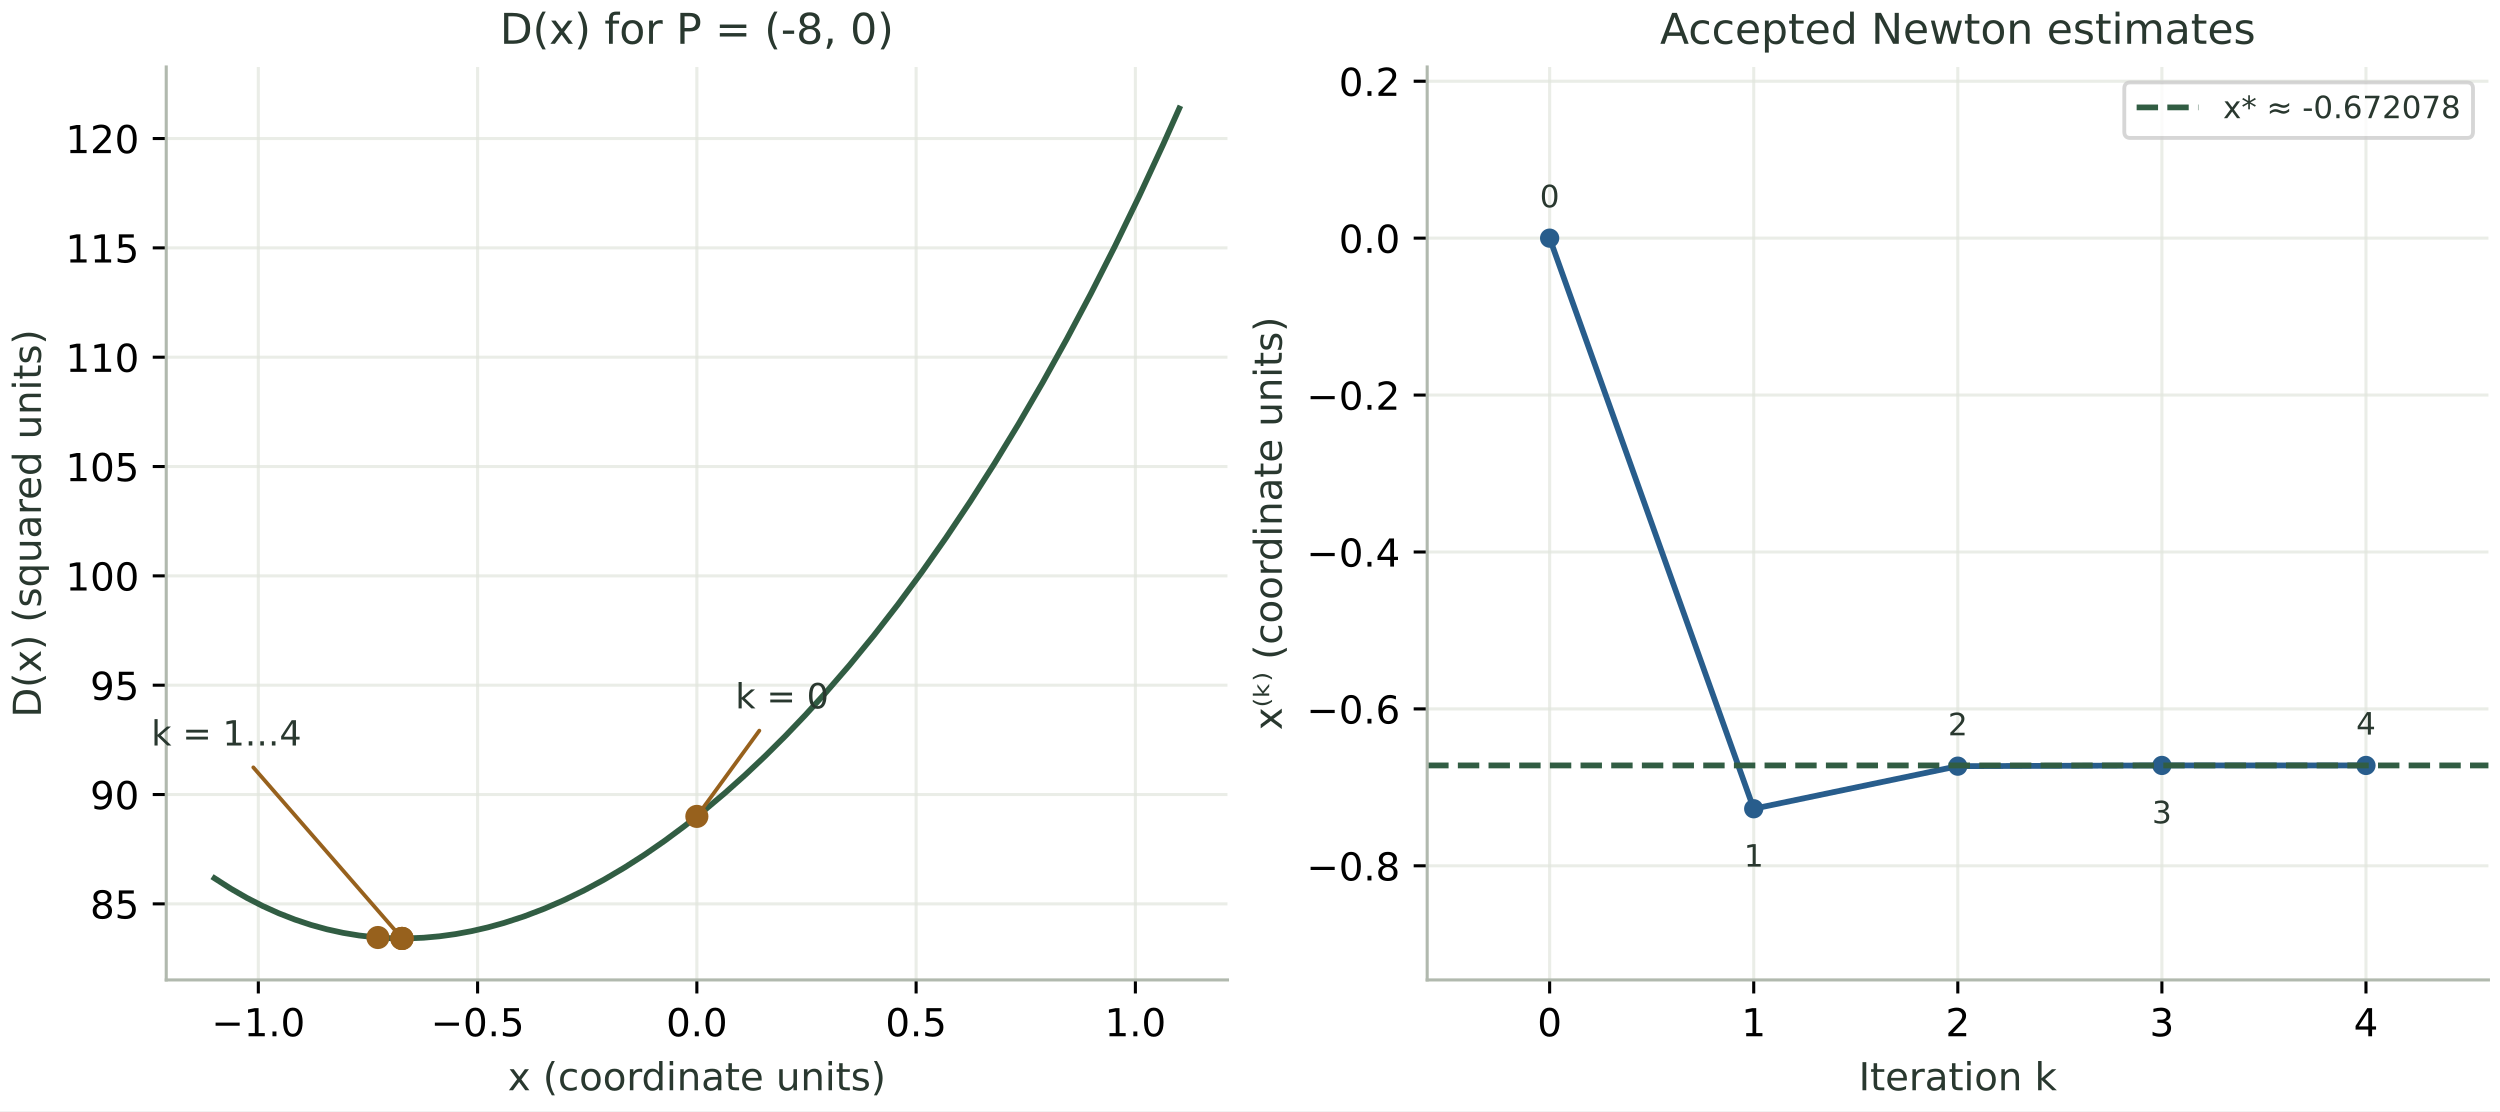
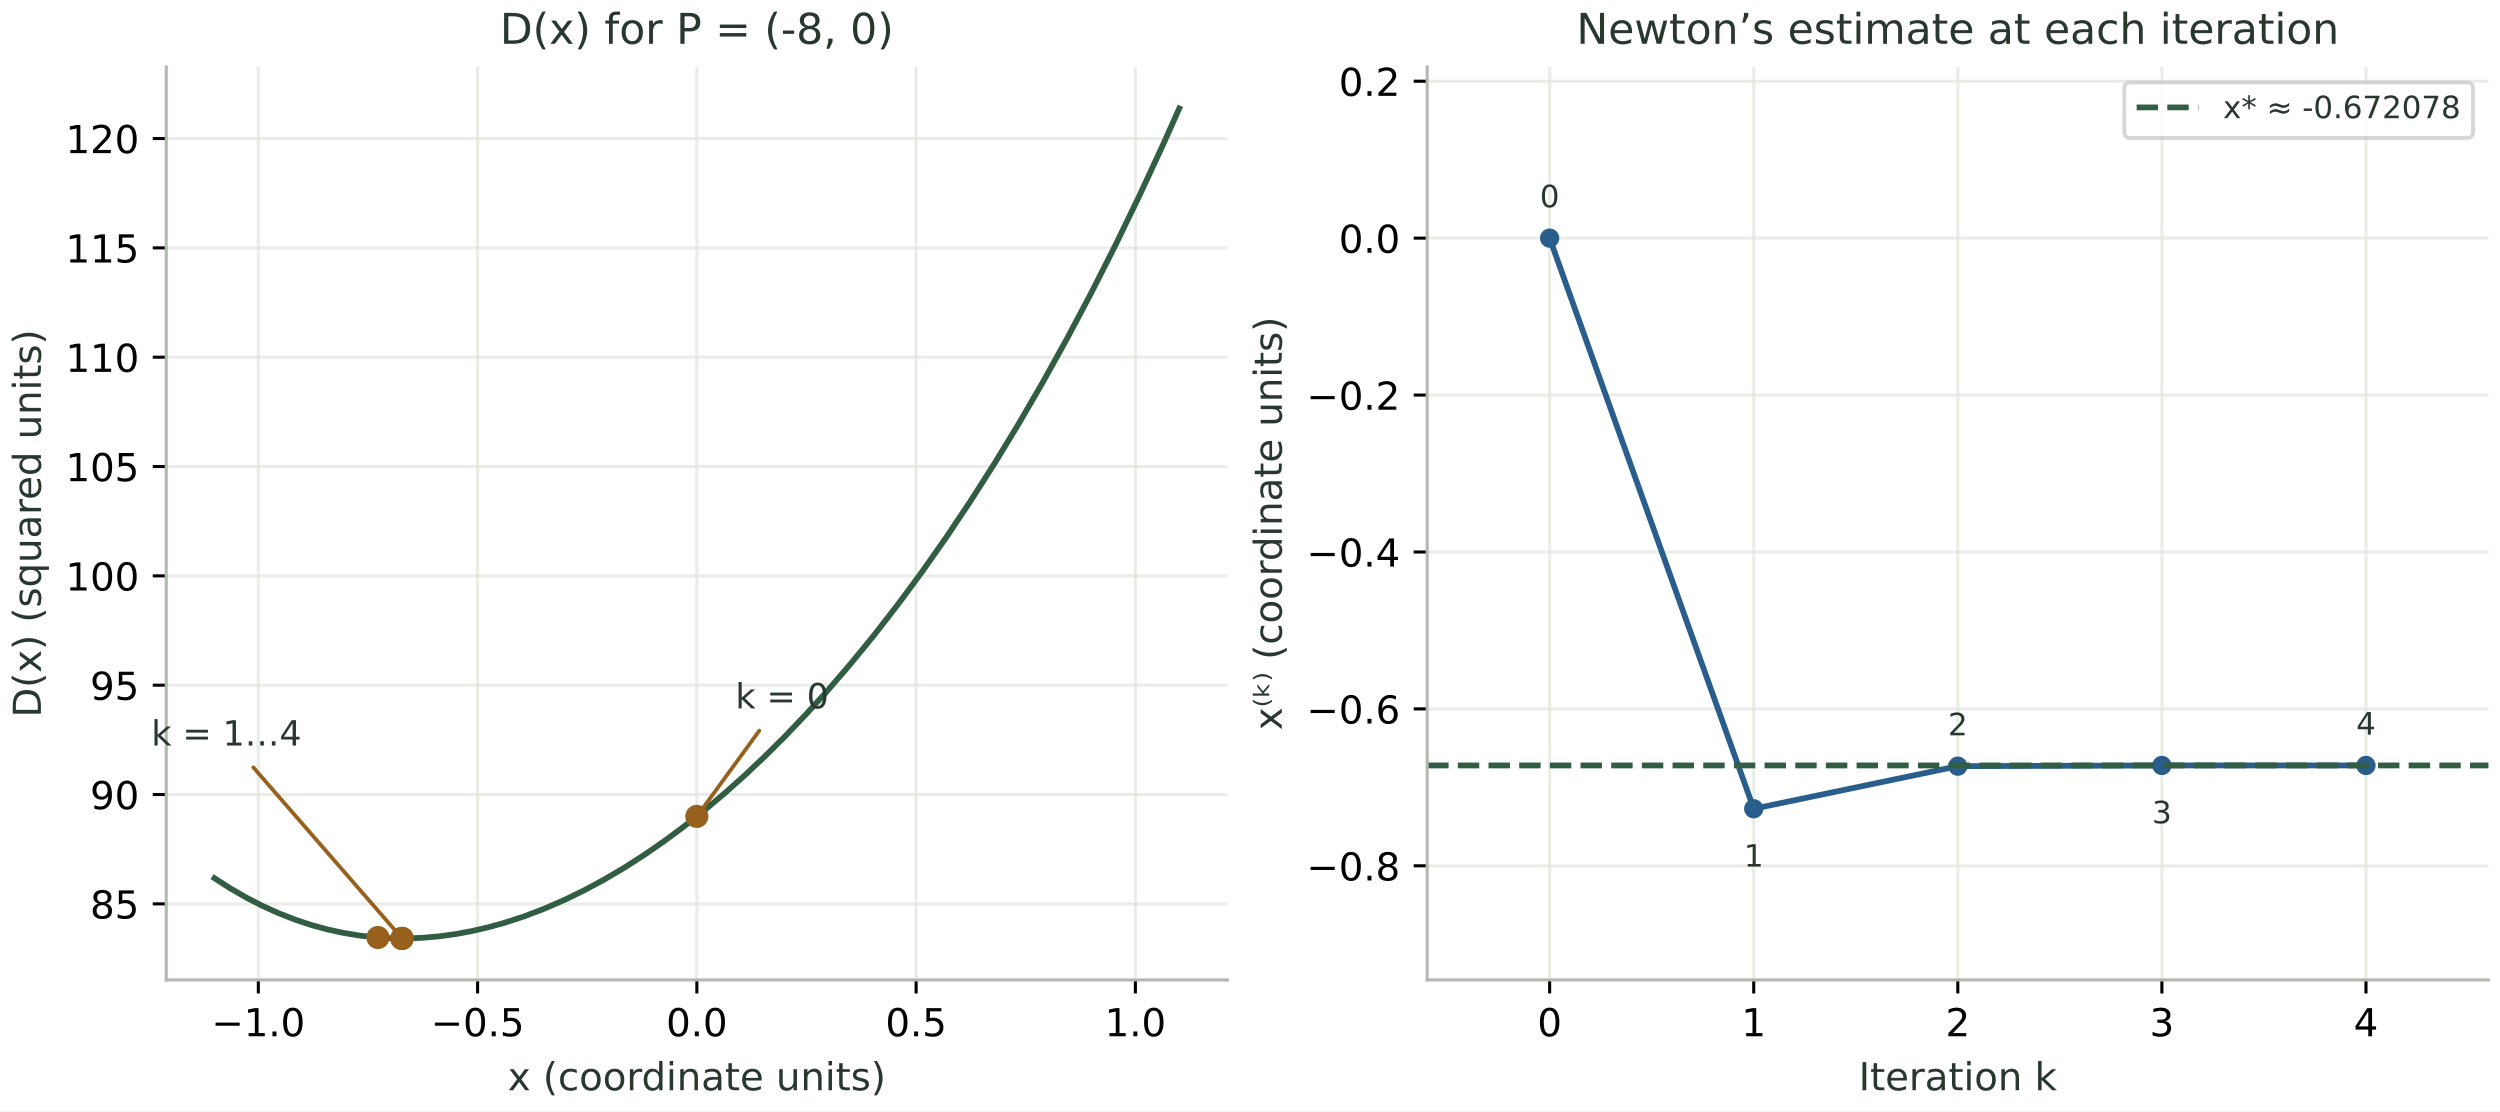
<svg xmlns="http://www.w3.org/2000/svg" xmlns:xlink="http://www.w3.org/1999/xlink" width="648pt" height="288pt" viewBox="0 0 648 288" version="1.1">
  <defs>
    <style type="text/css">*{stroke-linejoin: round; stroke-linecap: butt}</style>
  </defs>
  <g id="figure_1">
    <g id="patch_1">
      <path d="M 0 288  L 648 288  L 648 0  L 0 0  z " style="fill: #ffffff" />
    </g>
    <g id="axes_1">
      <g id="patch_2">
        <path d="M 43.089 253.999  L 318.162 253.999  L 318.162 17.359  L 43.089 17.359  z " style="fill: #ffffff" />
      </g>
      <g id="matplotlib.axis_1">
        <g id="xtick_1">
          <g id="line2d_1">
            <path d="M 66.959 253.999  L 66.959 17.359  " clip-path="url(#p91a938e1a1)" style="fill: none; stroke: #e1e6dd; stroke-opacity: 0.7; stroke-width: 0.8; stroke-linecap: square" />
          </g>
          <g id="line2d_2">
            <defs>
              <path id="me3c2df83da" d="M 0 0  L 0 3.5  " style="stroke: #000000; stroke-width: 0.8" />
            </defs>
            <g>
              <use xlink:href="#me3c2df83da" x="66.959" y="253.999" style="stroke: #000000; stroke-width: 0.8" />
            </g>
          </g>
          <g id="text_1">
            <text style="font-size: 10px; font-family: 'DejaVu Sans', 'Bitstream Vera Sans', 'Computer Modern Sans Serif', 'Lucida Grande', 'Verdana', 'Geneva', 'Lucid', 'Arial', 'Helvetica', 'Avant Garde', sans-serif; text-anchor: middle" x="66.959" y="268.597" transform="rotate(-0 66.95856 268.5966)">−1.0</text>
          </g>
        </g>
        <g id="xtick_2">
          <g id="line2d_3">
            <path d="M 123.792 253.999  L 123.792 17.359  " clip-path="url(#p91a938e1a1)" style="fill: none; stroke: #e1e6dd; stroke-opacity: 0.7; stroke-width: 0.8; stroke-linecap: square" />
          </g>
          <g id="line2d_4">
            <g>
              <use xlink:href="#me3c2df83da" x="123.792" y="253.999" style="stroke: #000000; stroke-width: 0.8" />
            </g>
          </g>
          <g id="text_2">
            <text style="font-size: 10px; font-family: 'DejaVu Sans', 'Bitstream Vera Sans', 'Computer Modern Sans Serif', 'Lucida Grande', 'Verdana', 'Geneva', 'Lucid', 'Arial', 'Helvetica', 'Avant Garde', sans-serif; text-anchor: middle" x="123.792" y="268.597" transform="rotate(-0 123.792 268.5966)">−0.5</text>
          </g>
        </g>
        <g id="xtick_3">
          <g id="line2d_5">
            <path d="M 180.625 253.999  L 180.625 17.359  " clip-path="url(#p91a938e1a1)" style="fill: none; stroke: #e1e6dd; stroke-opacity: 0.7; stroke-width: 0.8; stroke-linecap: square" />
          </g>
          <g id="line2d_6">
            <g>
              <use xlink:href="#me3c2df83da" x="180.625" y="253.999" style="stroke: #000000; stroke-width: 0.8" />
            </g>
          </g>
          <g id="text_3">
            <text style="font-size: 10px; font-family: 'DejaVu Sans', 'Bitstream Vera Sans', 'Computer Modern Sans Serif', 'Lucida Grande', 'Verdana', 'Geneva', 'Lucid', 'Arial', 'Helvetica', 'Avant Garde', sans-serif; text-anchor: middle" x="180.625" y="268.597" transform="rotate(-0 180.6254 268.5966)">0.0</text>
          </g>
        </g>
        <g id="xtick_4">
          <g id="line2d_7">
            <path d="M 237.459 253.999  L 237.459 17.359  " clip-path="url(#p91a938e1a1)" style="fill: none; stroke: #e1e6dd; stroke-opacity: 0.7; stroke-width: 0.8; stroke-linecap: square" />
          </g>
          <g id="line2d_8">
            <g>
              <use xlink:href="#me3c2df83da" x="237.459" y="253.999" style="stroke: #000000; stroke-width: 0.8" />
            </g>
          </g>
          <g id="text_4">
            <text style="font-size: 10px; font-family: 'DejaVu Sans', 'Bitstream Vera Sans', 'Computer Modern Sans Serif', 'Lucida Grande', 'Verdana', 'Geneva', 'Lucid', 'Arial', 'Helvetica', 'Avant Garde', sans-serif; text-anchor: middle" x="237.459" y="268.597" transform="rotate(-0 237.4589 268.5966)">0.5</text>
          </g>
        </g>
        <g id="xtick_5">
          <g id="line2d_9">
            <path d="M 294.292 253.999  L 294.292 17.359  " clip-path="url(#p91a938e1a1)" style="fill: none; stroke: #e1e6dd; stroke-opacity: 0.7; stroke-width: 0.8; stroke-linecap: square" />
          </g>
          <g id="line2d_10">
            <g>
              <use xlink:href="#me3c2df83da" x="294.292" y="253.999" style="stroke: #000000; stroke-width: 0.8" />
            </g>
          </g>
          <g id="text_5">
            <text style="font-size: 10px; font-family: 'DejaVu Sans', 'Bitstream Vera Sans', 'Computer Modern Sans Serif', 'Lucida Grande', 'Verdana', 'Geneva', 'Lucid', 'Arial', 'Helvetica', 'Avant Garde', sans-serif; text-anchor: middle" x="294.292" y="268.597" transform="rotate(-0 294.2923 268.5966)">1.0</text>
          </g>
        </g>
        <g id="text_6">
          <text style="font-size: 10px; font-family: 'DejaVu Sans', 'Bitstream Vera Sans', 'Computer Modern Sans Serif', 'Lucida Grande', 'Verdana', 'Geneva', 'Lucid', 'Arial', 'Helvetica', 'Avant Garde', sans-serif; text-anchor: middle; fill: #29382f" x="180.625" y="282.597" transform="rotate(-0 180.6254 282.5974)">x (coordinate units)</text>
        </g>
      </g>
      <g id="matplotlib.axis_2">
        <g id="ytick_1">
          <g id="line2d_11">
            <path d="M 43.089 234.283  L 318.162 234.283  " clip-path="url(#p91a938e1a1)" style="fill: none; stroke: #e1e6dd; stroke-opacity: 0.7; stroke-width: 0.8; stroke-linecap: square" />
          </g>
          <g id="line2d_12">
            <defs>
              <path id="m74ae2d00b1" d="M 0 0  L -3.5 0  " style="stroke: #000000; stroke-width: 0.8" />
            </defs>
            <g>
              <use xlink:href="#m74ae2d00b1" x="43.089" y="234.283" style="stroke: #000000; stroke-width: 0.8" />
            </g>
          </g>
          <g id="text_7">
            <text style="font-size: 10px; font-family: 'DejaVu Sans', 'Bitstream Vera Sans', 'Computer Modern Sans Serif', 'Lucida Grande', 'Verdana', 'Geneva', 'Lucid', 'Arial', 'Helvetica', 'Avant Garde', sans-serif; text-anchor: end" x="36.089" y="238.082" transform="rotate(-0 36.08852 238.0823)">85</text>
          </g>
        </g>
        <g id="ytick_2">
          <g id="line2d_13">
            <path d="M 43.089 205.943  L 318.162 205.943  " clip-path="url(#p91a938e1a1)" style="fill: none; stroke: #e1e6dd; stroke-opacity: 0.7; stroke-width: 0.8; stroke-linecap: square" />
          </g>
          <g id="line2d_14">
            <g>
              <use xlink:href="#m74ae2d00b1" x="43.089" y="205.943" style="stroke: #000000; stroke-width: 0.8" />
            </g>
          </g>
          <g id="text_8">
            <text style="font-size: 10px; font-family: 'DejaVu Sans', 'Bitstream Vera Sans', 'Computer Modern Sans Serif', 'Lucida Grande', 'Verdana', 'Geneva', 'Lucid', 'Arial', 'Helvetica', 'Avant Garde', sans-serif; text-anchor: end" x="36.089" y="209.742" transform="rotate(-0 36.08852 209.7423)">90</text>
          </g>
        </g>
        <g id="ytick_3">
          <g id="line2d_15">
            <path d="M 43.089 177.603  L 318.162 177.603  " clip-path="url(#p91a938e1a1)" style="fill: none; stroke: #e1e6dd; stroke-opacity: 0.7; stroke-width: 0.8; stroke-linecap: square" />
          </g>
          <g id="line2d_16">
            <g>
              <use xlink:href="#m74ae2d00b1" x="43.089" y="177.603" style="stroke: #000000; stroke-width: 0.8" />
            </g>
          </g>
          <g id="text_9">
            <text style="font-size: 10px; font-family: 'DejaVu Sans', 'Bitstream Vera Sans', 'Computer Modern Sans Serif', 'Lucida Grande', 'Verdana', 'Geneva', 'Lucid', 'Arial', 'Helvetica', 'Avant Garde', sans-serif; text-anchor: end" x="36.089" y="181.402" transform="rotate(-0 36.08852 181.4023)">95</text>
          </g>
        </g>
        <g id="ytick_4">
          <g id="line2d_17">
            <path d="M 43.089 149.263  L 318.162 149.263  " clip-path="url(#p91a938e1a1)" style="fill: none; stroke: #e1e6dd; stroke-opacity: 0.7; stroke-width: 0.8; stroke-linecap: square" />
          </g>
          <g id="line2d_18">
            <g>
              <use xlink:href="#m74ae2d00b1" x="43.089" y="149.263" style="stroke: #000000; stroke-width: 0.8" />
            </g>
          </g>
          <g id="text_10">
            <text style="font-size: 10px; font-family: 'DejaVu Sans', 'Bitstream Vera Sans', 'Computer Modern Sans Serif', 'Lucida Grande', 'Verdana', 'Geneva', 'Lucid', 'Arial', 'Helvetica', 'Avant Garde', sans-serif; text-anchor: end" x="36.089" y="153.062" transform="rotate(-0 36.08852 153.0622)">100</text>
          </g>
        </g>
        <g id="ytick_5">
          <g id="line2d_19">
            <path d="M 43.089 120.923  L 318.162 120.923  " clip-path="url(#p91a938e1a1)" style="fill: none; stroke: #e1e6dd; stroke-opacity: 0.7; stroke-width: 0.8; stroke-linecap: square" />
          </g>
          <g id="line2d_20">
            <g>
              <use xlink:href="#m74ae2d00b1" x="43.089" y="120.923" style="stroke: #000000; stroke-width: 0.8" />
            </g>
          </g>
          <g id="text_11">
            <text style="font-size: 10px; font-family: 'DejaVu Sans', 'Bitstream Vera Sans', 'Computer Modern Sans Serif', 'Lucida Grande', 'Verdana', 'Geneva', 'Lucid', 'Arial', 'Helvetica', 'Avant Garde', sans-serif; text-anchor: end" x="36.089" y="124.722" transform="rotate(-0 36.08852 124.7222)">105</text>
          </g>
        </g>
        <g id="ytick_6">
          <g id="line2d_21">
            <path d="M 43.089 92.583  L 318.162 92.583  " clip-path="url(#p91a938e1a1)" style="fill: none; stroke: #e1e6dd; stroke-opacity: 0.7; stroke-width: 0.8; stroke-linecap: square" />
          </g>
          <g id="line2d_22">
            <g>
              <use xlink:href="#m74ae2d00b1" x="43.089" y="92.583" style="stroke: #000000; stroke-width: 0.8" />
            </g>
          </g>
          <g id="text_12">
            <text style="font-size: 10px; font-family: 'DejaVu Sans', 'Bitstream Vera Sans', 'Computer Modern Sans Serif', 'Lucida Grande', 'Verdana', 'Geneva', 'Lucid', 'Arial', 'Helvetica', 'Avant Garde', sans-serif; text-anchor: end" x="36.089" y="96.382" transform="rotate(-0 36.08852 96.38219)">110</text>
          </g>
        </g>
        <g id="ytick_7">
          <g id="line2d_23">
            <path d="M 43.089 64.243  L 318.162 64.243  " clip-path="url(#p91a938e1a1)" style="fill: none; stroke: #e1e6dd; stroke-opacity: 0.7; stroke-width: 0.8; stroke-linecap: square" />
          </g>
          <g id="line2d_24">
            <g>
              <use xlink:href="#m74ae2d00b1" x="43.089" y="64.243" style="stroke: #000000; stroke-width: 0.8" />
            </g>
          </g>
          <g id="text_13">
            <text style="font-size: 10px; font-family: 'DejaVu Sans', 'Bitstream Vera Sans', 'Computer Modern Sans Serif', 'Lucida Grande', 'Verdana', 'Geneva', 'Lucid', 'Arial', 'Helvetica', 'Avant Garde', sans-serif; text-anchor: end" x="36.089" y="68.042" transform="rotate(-0 36.08852 68.04216)">115</text>
          </g>
        </g>
        <g id="ytick_8">
          <g id="line2d_25">
            <path d="M 43.089 35.903  L 318.162 35.903  " clip-path="url(#p91a938e1a1)" style="fill: none; stroke: #e1e6dd; stroke-opacity: 0.7; stroke-width: 0.8; stroke-linecap: square" />
          </g>
          <g id="line2d_26">
            <g>
              <use xlink:href="#m74ae2d00b1" x="43.089" y="35.903" style="stroke: #000000; stroke-width: 0.8" />
            </g>
          </g>
          <g id="text_14">
            <text style="font-size: 10px; font-family: 'DejaVu Sans', 'Bitstream Vera Sans', 'Computer Modern Sans Serif', 'Lucida Grande', 'Verdana', 'Geneva', 'Lucid', 'Arial', 'Helvetica', 'Avant Garde', sans-serif; text-anchor: end" x="36.089" y="39.702" transform="rotate(-0 36.08852 39.70214)">120</text>
          </g>
        </g>
        <g id="text_15">
          <text style="font-size: 10px; font-family: 'DejaVu Sans', 'Bitstream Vera Sans', 'Computer Modern Sans Serif', 'Lucida Grande', 'Verdana', 'Geneva', 'Lucid', 'Arial', 'Helvetica', 'Avant Garde', sans-serif; text-anchor: middle; fill: #29382f" x="10.599" y="135.679" transform="rotate(-90 10.59868 135.6788)">D(x) (squared units)</text>
        </g>
      </g>
      <g id="line2d_27">
        <path d="M 55.592 227.629  L 59.76 230.301  L 63.927 232.703  L 68.095 234.841  L 72.263 236.721  L 76.431 238.351  L 80.599 239.736  L 84.766 240.882  L 88.934 241.796  L 93.102 242.483  L 97.27 242.947  L 101.438 243.195  L 105.605 243.231  L 109.773 243.06  L 113.941 242.685  L 118.109 242.111  L 122.276 241.342  L 126.444 240.381  L 130.612 239.231  L 135.822 237.534  L 141.031 235.553  L 146.241 233.292  L 151.451 230.756  L 156.661 227.949  L 161.87 224.873  L 167.08 221.532  L 172.29 217.926  L 177.5 214.058  L 182.709 209.928  L 187.919 205.535  L 193.129 200.881  L 198.339 195.962  L 203.548 190.778  L 208.758 185.326  L 213.968 179.603  L 220.219 172.373  L 226.471 164.741  L 232.723 156.699  L 238.974 148.235  L 245.226 139.34  L 251.478 130.002  L 257.729 120.206  L 263.981 109.938  L 270.233 99.182  L 276.484 87.922  L 282.736 76.137  L 288.988 63.809  L 295.24 50.917  L 301.491 37.438  L 305.659 28.115  L 305.659 28.115  " clip-path="url(#p91a938e1a1)" style="fill: none; stroke: #315d43; stroke-width: 1.5; stroke-linecap: square" />
      </g>
      <g id="patch_3">
        <path d="M 43.089 253.999  L 43.089 17.359  " style="fill: none; stroke: #b1b9ae; stroke-width: 0.8; stroke-linejoin: miter; stroke-linecap: square" />
      </g>
      <g id="patch_4">
        <path d="M 43.089 253.999  L 318.162 253.999  " style="fill: none; stroke: #b1b9ae; stroke-width: 0.8; stroke-linejoin: miter; stroke-linecap: square" />
      </g>
      <g id="patch_5">
        <path d="M 196.814 189.388  Q 189.308 199.693 181.801 209.997  " style="fill: none; stroke: #97611d; stroke-linecap: round" />
      </g>
      <g id="text_16">
        <text style="font-size: 9px; font-family: 'DejaVu Sans', 'Bitstream Vera Sans', 'Computer Modern Sans Serif', 'Lucida Grande', 'Verdana', 'Geneva', 'Lucid', 'Arial', 'Helvetica', 'Avant Garde', sans-serif; text-anchor: start; fill: #29382f" x="190.625" y="183.611" transform="rotate(-0 190.6254 183.6115)">k = 0</text>
      </g>
      <g id="patch_6">
        <path d="M 65.664 198.913  Q 84.292 220.324 102.921 241.736  " style="fill: none; stroke: #97611d; stroke-linecap: round" />
      </g>
      <g id="text_17">
        <text style="font-size: 9px; font-family: 'DejaVu Sans', 'Bitstream Vera Sans', 'Computer Modern Sans Serif', 'Lucida Grande', 'Verdana', 'Geneva', 'Lucid', 'Arial', 'Helvetica', 'Avant Garde', sans-serif; text-anchor: start; fill: #29382f" x="39.232" y="193.243" transform="rotate(-0 39.23242 193.2426)">k = 1…4</text>
      </g>
      <g id="text_18">
        <text style="font-size: 11px; font-family: 'DejaVu Sans', 'Bitstream Vera Sans', 'Computer Modern Sans Serif', 'Lucida Grande', 'Verdana', 'Geneva', 'Lucid', 'Arial', 'Helvetica', 'Avant Garde', sans-serif; text-anchor: middle; fill: #29382f" x="180.625" y="11.359" transform="rotate(-0 180.6254 11.35852)">D(x) for P = (-8, 0)</text>
      </g>
      <g id="PathCollection_1">
        <defs>
          <path id="m284512b8a8" d="M 0 2.5  C 0.663 2.5 1.299 2.237 1.768 1.768  C 2.237 1.299 2.5 0.663 2.5 0  C 2.5 -0.663 2.237 -1.299 1.768 -1.768  C 1.299 -2.237 0.663 -2.5 0 -2.5  C -0.663 -2.5 -1.299 -2.237 -1.768 -1.768  C -2.237 -1.299 -2.5 -0.663 -2.5 0  C -2.5 0.663 -2.237 1.299 -1.768 1.768  C -1.299 2.237 -0.663 2.5 0 2.5  z " style="stroke: #97611d" />
        </defs>
        <g clip-path="url(#p91a938e1a1)">
          <use xlink:href="#m284512b8a8" x="180.625" y="211.611" style="fill: #97611d; stroke: #97611d" />
          <use xlink:href="#m284512b8a8" x="97.959" y="243.003" style="fill: #97611d; stroke: #97611d" />
          <use xlink:href="#m284512b8a8" x="104.129" y="243.243" style="fill: #97611d; stroke: #97611d" />
          <use xlink:href="#m284512b8a8" x="104.232" y="243.243" style="fill: #97611d; stroke: #97611d" />
          <use xlink:href="#m284512b8a8" x="104.232" y="243.243" style="fill: #97611d; stroke: #97611d" />
        </g>
      </g>
    </g>
    <g id="axes_2">
      <g id="patch_7">
        <path d="M 369.926 253.999  L 645 253.999  L 645 17.359  L 369.926 17.359  z " style="fill: #ffffff" />
      </g>
      <g id="matplotlib.axis_3">
        <g id="xtick_6">
          <g id="line2d_28">
            <path d="M 401.665 253.999  L 401.665 17.359  " clip-path="url(#paacaa03b72)" style="fill: none; stroke: #e1e6dd; stroke-opacity: 0.7; stroke-width: 0.8; stroke-linecap: square" />
          </g>
          <g id="line2d_29">
            <g>
              <use xlink:href="#me3c2df83da" x="401.665" y="253.999" style="stroke: #000000; stroke-width: 0.8" />
            </g>
          </g>
          <g id="text_19">
            <text style="font-size: 10px; font-family: 'DejaVu Sans', 'Bitstream Vera Sans', 'Computer Modern Sans Serif', 'Lucida Grande', 'Verdana', 'Geneva', 'Lucid', 'Arial', 'Helvetica', 'Avant Garde', sans-serif; text-anchor: middle" x="401.665" y="268.597" transform="rotate(-0 401.6652 268.5966)">0</text>
          </g>
        </g>
        <g id="xtick_7">
          <g id="line2d_30">
            <path d="M 454.564 253.999  L 454.564 17.359  " clip-path="url(#paacaa03b72)" style="fill: none; stroke: #e1e6dd; stroke-opacity: 0.7; stroke-width: 0.8; stroke-linecap: square" />
          </g>
          <g id="line2d_31">
            <g>
              <use xlink:href="#me3c2df83da" x="454.564" y="253.999" style="stroke: #000000; stroke-width: 0.8" />
            </g>
          </g>
          <g id="text_20">
            <text style="font-size: 10px; font-family: 'DejaVu Sans', 'Bitstream Vera Sans', 'Computer Modern Sans Serif', 'Lucida Grande', 'Verdana', 'Geneva', 'Lucid', 'Arial', 'Helvetica', 'Avant Garde', sans-serif; text-anchor: middle" x="454.564" y="268.597" transform="rotate(-0 454.564 268.5966)">1</text>
          </g>
        </g>
        <g id="xtick_8">
          <g id="line2d_32">
            <path d="M 507.463 253.999  L 507.463 17.359  " clip-path="url(#paacaa03b72)" style="fill: none; stroke: #e1e6dd; stroke-opacity: 0.7; stroke-width: 0.8; stroke-linecap: square" />
          </g>
          <g id="line2d_33">
            <g>
              <use xlink:href="#me3c2df83da" x="507.463" y="253.999" style="stroke: #000000; stroke-width: 0.8" />
            </g>
          </g>
          <g id="text_21">
            <text style="font-size: 10px; font-family: 'DejaVu Sans', 'Bitstream Vera Sans', 'Computer Modern Sans Serif', 'Lucida Grande', 'Verdana', 'Geneva', 'Lucid', 'Arial', 'Helvetica', 'Avant Garde', sans-serif; text-anchor: middle" x="507.463" y="268.597" transform="rotate(-0 507.4628 268.5966)">2</text>
          </g>
        </g>
        <g id="xtick_9">
          <g id="line2d_34">
            <path d="M 560.362 253.999  L 560.362 17.359  " clip-path="url(#paacaa03b72)" style="fill: none; stroke: #e1e6dd; stroke-opacity: 0.7; stroke-width: 0.8; stroke-linecap: square" />
          </g>
          <g id="line2d_35">
            <g>
              <use xlink:href="#me3c2df83da" x="560.362" y="253.999" style="stroke: #000000; stroke-width: 0.8" />
            </g>
          </g>
          <g id="text_22">
            <text style="font-size: 10px; font-family: 'DejaVu Sans', 'Bitstream Vera Sans', 'Computer Modern Sans Serif', 'Lucida Grande', 'Verdana', 'Geneva', 'Lucid', 'Arial', 'Helvetica', 'Avant Garde', sans-serif; text-anchor: middle" x="560.362" y="268.597" transform="rotate(-0 560.3617 268.5966)">3</text>
          </g>
        </g>
        <g id="xtick_10">
          <g id="line2d_36">
            <path d="M 613.26 253.999  L 613.26 17.359  " clip-path="url(#paacaa03b72)" style="fill: none; stroke: #e1e6dd; stroke-opacity: 0.7; stroke-width: 0.8; stroke-linecap: square" />
          </g>
          <g id="line2d_37">
            <g>
              <use xlink:href="#me3c2df83da" x="613.26" y="253.999" style="stroke: #000000; stroke-width: 0.8" />
            </g>
          </g>
          <g id="text_23">
            <text style="font-size: 10px; font-family: 'DejaVu Sans', 'Bitstream Vera Sans', 'Computer Modern Sans Serif', 'Lucida Grande', 'Verdana', 'Geneva', 'Lucid', 'Arial', 'Helvetica', 'Avant Garde', sans-serif; text-anchor: middle" x="613.26" y="268.597" transform="rotate(-0 613.2605 268.5966)">4</text>
          </g>
        </g>
        <g id="text_24">
          <text style="font-size: 10px; font-family: 'DejaVu Sans', 'Bitstream Vera Sans', 'Computer Modern Sans Serif', 'Lucida Grande', 'Verdana', 'Geneva', 'Lucid', 'Arial', 'Helvetica', 'Avant Garde', sans-serif; text-anchor: middle; fill: #29382f" x="507.463" y="282.597" transform="rotate(-0 507.4628 282.5974)">Iteration k</text>
        </g>
      </g>
      <g id="matplotlib.axis_4">
        <g id="ytick_9">
          <g id="line2d_38">
            <path d="M 369.926 224.419  L 645 224.419  " clip-path="url(#paacaa03b72)" style="fill: none; stroke: #e1e6dd; stroke-opacity: 0.7; stroke-width: 0.8; stroke-linecap: square" />
          </g>
          <g id="line2d_39">
            <g>
              <use xlink:href="#m74ae2d00b1" x="369.926" y="224.419" style="stroke: #000000; stroke-width: 0.8" />
            </g>
          </g>
          <g id="text_25">
            <text style="font-size: 10px; font-family: 'DejaVu Sans', 'Bitstream Vera Sans', 'Computer Modern Sans Serif', 'Lucida Grande', 'Verdana', 'Geneva', 'Lucid', 'Arial', 'Helvetica', 'Avant Garde', sans-serif; text-anchor: end" x="362.926" y="228.218" transform="rotate(-0 362.9259 228.2177)">−0.8</text>
          </g>
        </g>
        <g id="ytick_10">
          <g id="line2d_40">
            <path d="M 369.926 183.746  L 645 183.746  " clip-path="url(#paacaa03b72)" style="fill: none; stroke: #e1e6dd; stroke-opacity: 0.7; stroke-width: 0.8; stroke-linecap: square" />
          </g>
          <g id="line2d_41">
            <g>
              <use xlink:href="#m74ae2d00b1" x="369.926" y="183.746" style="stroke: #000000; stroke-width: 0.8" />
            </g>
          </g>
          <g id="text_26">
            <text style="font-size: 10px; font-family: 'DejaVu Sans', 'Bitstream Vera Sans', 'Computer Modern Sans Serif', 'Lucida Grande', 'Verdana', 'Geneva', 'Lucid', 'Arial', 'Helvetica', 'Avant Garde', sans-serif; text-anchor: end" x="362.926" y="187.545" transform="rotate(-0 362.9259 187.5452)">−0.6</text>
          </g>
        </g>
        <g id="ytick_11">
          <g id="line2d_42">
            <path d="M 369.926 143.074  L 645 143.074  " clip-path="url(#paacaa03b72)" style="fill: none; stroke: #e1e6dd; stroke-opacity: 0.7; stroke-width: 0.8; stroke-linecap: square" />
          </g>
          <g id="line2d_43">
            <g>
              <use xlink:href="#m74ae2d00b1" x="369.926" y="143.074" style="stroke: #000000; stroke-width: 0.8" />
            </g>
          </g>
          <g id="text_27">
            <text style="font-size: 10px; font-family: 'DejaVu Sans', 'Bitstream Vera Sans', 'Computer Modern Sans Serif', 'Lucida Grande', 'Verdana', 'Geneva', 'Lucid', 'Arial', 'Helvetica', 'Avant Garde', sans-serif; text-anchor: end" x="362.926" y="146.873" transform="rotate(-0 362.9259 146.8726)">−0.4</text>
          </g>
        </g>
        <g id="ytick_12">
          <g id="line2d_44">
            <path d="M 369.926 102.401  L 645 102.401  " clip-path="url(#paacaa03b72)" style="fill: none; stroke: #e1e6dd; stroke-opacity: 0.7; stroke-width: 0.8; stroke-linecap: square" />
          </g>
          <g id="line2d_45">
            <g>
              <use xlink:href="#m74ae2d00b1" x="369.926" y="102.401" style="stroke: #000000; stroke-width: 0.8" />
            </g>
          </g>
          <g id="text_28">
            <text style="font-size: 10px; font-family: 'DejaVu Sans', 'Bitstream Vera Sans', 'Computer Modern Sans Serif', 'Lucida Grande', 'Verdana', 'Geneva', 'Lucid', 'Arial', 'Helvetica', 'Avant Garde', sans-serif; text-anchor: end" x="362.926" y="106.2" transform="rotate(-0 362.9259 106.2)">−0.2</text>
          </g>
        </g>
        <g id="ytick_13">
          <g id="line2d_46">
            <path d="M 369.926 61.729  L 645 61.729  " clip-path="url(#paacaa03b72)" style="fill: none; stroke: #e1e6dd; stroke-opacity: 0.7; stroke-width: 0.8; stroke-linecap: square" />
          </g>
          <g id="line2d_47">
            <g>
              <use xlink:href="#m74ae2d00b1" x="369.926" y="61.729" style="stroke: #000000; stroke-width: 0.8" />
            </g>
          </g>
          <g id="text_29">
            <text style="font-size: 10px; font-family: 'DejaVu Sans', 'Bitstream Vera Sans', 'Computer Modern Sans Serif', 'Lucida Grande', 'Verdana', 'Geneva', 'Lucid', 'Arial', 'Helvetica', 'Avant Garde', sans-serif; text-anchor: end" x="362.926" y="65.527" transform="rotate(-0 362.9259 65.52743)">0.0</text>
          </g>
        </g>
        <g id="ytick_14">
          <g id="line2d_48">
            <path d="M 369.926 21.056  L 645 21.056  " clip-path="url(#paacaa03b72)" style="fill: none; stroke: #e1e6dd; stroke-opacity: 0.7; stroke-width: 0.8; stroke-linecap: square" />
          </g>
          <g id="line2d_49">
            <g>
              <use xlink:href="#m74ae2d00b1" x="369.926" y="21.056" style="stroke: #000000; stroke-width: 0.8" />
            </g>
          </g>
          <g id="text_30">
            <text style="font-size: 10px; font-family: 'DejaVu Sans', 'Bitstream Vera Sans', 'Computer Modern Sans Serif', 'Lucida Grande', 'Verdana', 'Geneva', 'Lucid', 'Arial', 'Helvetica', 'Avant Garde', sans-serif; text-anchor: end" x="362.926" y="24.855" transform="rotate(-0 362.9259 24.85486)">0.2</text>
          </g>
        </g>
        <g id="text_31">
          <text style="font-size: 10px; font-family: 'DejaVu Sans', 'Bitstream Vera Sans', 'Computer Modern Sans Serif', 'Lucida Grande', 'Verdana', 'Geneva', 'Lucid', 'Arial', 'Helvetica', 'Avant Garde', sans-serif; text-anchor: middle; fill: #29382f" x="332.241" y="135.679" transform="rotate(-90 332.2408 135.6788)">x⁽ᵏ⁾ (coordinate units)</text>
        </g>
      </g>
      <g id="line2d_50">
        <path d="M 401.665 61.729  L 454.564 209.629  L 507.463 198.59  L 560.362 198.404  L 613.26 198.404  " clip-path="url(#paacaa03b72)" style="fill: none; stroke: #285d8c; stroke-width: 1.5; stroke-linecap: square" />
        <defs>
          <path id="mc9aa9130e9" d="M 0 2  C 0.53 2 1.039 1.789 1.414 1.414  C 1.789 1.039 2 0.53 2 0  C 2 -0.53 1.789 -1.039 1.414 -1.414  C 1.039 -1.789 0.53 -2 0 -2  C -0.53 -2 -1.039 -1.789 -1.414 -1.414  C -1.789 -1.039 -2 -0.53 -2 0  C -2 0.53 -1.789 1.039 -1.414 1.414  C -1.039 1.789 -0.53 2 0 2  z " style="stroke: #285d8c" />
        </defs>
        <g clip-path="url(#paacaa03b72)">
          <use xlink:href="#mc9aa9130e9" x="401.665" y="61.729" style="fill: #285d8c; stroke: #285d8c" />
          <use xlink:href="#mc9aa9130e9" x="454.564" y="209.629" style="fill: #285d8c; stroke: #285d8c" />
          <use xlink:href="#mc9aa9130e9" x="507.463" y="198.59" style="fill: #285d8c; stroke: #285d8c" />
          <use xlink:href="#mc9aa9130e9" x="560.362" y="198.404" style="fill: #285d8c; stroke: #285d8c" />
          <use xlink:href="#mc9aa9130e9" x="613.26" y="198.404" style="fill: #285d8c; stroke: #285d8c" />
        </g>
      </g>
      <g id="line2d_51">
        <path d="M 369.926 198.404  L 645 198.404  " clip-path="url(#paacaa03b72)" style="fill: none; stroke-dasharray: 5.55,2.4; stroke-dashoffset: 0; stroke: #315d43; stroke-width: 1.5" />
      </g>
      <g id="patch_8">
        <path d="M 369.926 253.999  L 369.926 17.359  " style="fill: none; stroke: #b1b9ae; stroke-width: 0.8; stroke-linejoin: miter; stroke-linecap: square" />
      </g>
      <g id="patch_9">
        <path d="M 369.926 253.999  L 645 253.999  " style="fill: none; stroke: #b1b9ae; stroke-width: 0.8; stroke-linejoin: miter; stroke-linecap: square" />
      </g>
      <g id="text_32">
        <text style="font-size: 8px; font-family: 'DejaVu Sans', 'Bitstream Vera Sans', 'Computer Modern Sans Serif', 'Lucida Grande', 'Verdana', 'Geneva', 'Lucid', 'Arial', 'Helvetica', 'Avant Garde', sans-serif; text-anchor: middle; fill: #29382f" x="401.665" y="53.729" transform="rotate(-0 401.6652 53.72861)">0</text>
      </g>
      <g id="text_33">
        <text style="font-size: 8px; font-family: 'DejaVu Sans', 'Bitstream Vera Sans', 'Computer Modern Sans Serif', 'Lucida Grande', 'Verdana', 'Geneva', 'Lucid', 'Arial', 'Helvetica', 'Avant Garde', sans-serif; text-anchor: middle; fill: #29382f" x="454.564" y="224.629" transform="rotate(-0 454.564 224.6289)">1</text>
      </g>
      <g id="text_34">
        <text style="font-size: 8px; font-family: 'DejaVu Sans', 'Bitstream Vera Sans', 'Computer Modern Sans Serif', 'Lucida Grande', 'Verdana', 'Geneva', 'Lucid', 'Arial', 'Helvetica', 'Avant Garde', sans-serif; text-anchor: middle; fill: #29382f" x="507.463" y="190.59" transform="rotate(-0 507.4628 190.5903)">2</text>
      </g>
      <g id="text_35">
        <text style="font-size: 8px; font-family: 'DejaVu Sans', 'Bitstream Vera Sans', 'Computer Modern Sans Serif', 'Lucida Grande', 'Verdana', 'Geneva', 'Lucid', 'Arial', 'Helvetica', 'Avant Garde', sans-serif; text-anchor: middle; fill: #29382f" x="560.362" y="213.404" transform="rotate(-0 560.3617 213.4044)">3</text>
      </g>
      <g id="text_36">
        <text style="font-size: 8px; font-family: 'DejaVu Sans', 'Bitstream Vera Sans', 'Computer Modern Sans Serif', 'Lucida Grande', 'Verdana', 'Geneva', 'Lucid', 'Arial', 'Helvetica', 'Avant Garde', sans-serif; text-anchor: middle; fill: #29382f" x="613.26" y="190.404" transform="rotate(-0 613.2605 190.4044)">4</text>
      </g>
      <g id="text_37">
-         <text style="font-size: 11px; font-family: 'DejaVu Sans', 'Bitstream Vera Sans', 'Computer Modern Sans Serif', 'Lucida Grande', 'Verdana', 'Geneva', 'Lucid', 'Arial', 'Helvetica', 'Avant Garde', sans-serif; text-anchor: middle; fill: #29382f" x="507.463" y="11.359" transform="rotate(-0 507.4628 11.35852)">Accepted Newton estimates</text>
+         <text style="font-size: 11px; font-family: 'DejaVu Sans', 'Bitstream Vera Sans', 'Computer Modern Sans Serif', 'Lucida Grande', 'Verdana', 'Geneva', 'Lucid', 'Arial', 'Helvetica', 'Avant Garde', sans-serif; text-anchor: middle; fill: #29382f" x="507.463" y="11.359" transform="rotate(-0 507.4628 11.35852)">Newton’s estimate at each iteration</text>
      </g>
      <g id="legend_1">
        <g id="patch_10">
          <path d="M 552.217 35.759  L 639.4 35.759  Q 641 35.759 641 34.159  L 641 22.959  Q 641 21.359 639.4 21.359  L 552.217 21.359  Q 550.617 21.359 550.617 22.959  L 550.617 34.159  Q 550.617 35.759 552.217 35.759  z " style="fill: #ffffff; opacity: 0.8; stroke: #cccccc; stroke-linejoin: miter" />
        </g>
        <g id="line2d_52">
          <path d="M 553.817 27.837  L 561.817 27.837  L 569.817 27.837  " style="fill: none; stroke-dasharray: 5.55,2.4; stroke-dashoffset: 0; stroke: #315d43; stroke-width: 1.5" />
        </g>
        <g id="text_38">
          <text style="font-size: 8px; font-family: 'DejaVu Sans', 'Bitstream Vera Sans', 'Computer Modern Sans Serif', 'Lucida Grande', 'Verdana', 'Geneva', 'Lucid', 'Arial', 'Helvetica', 'Avant Garde', sans-serif; text-anchor: start; fill: #29382f" x="576.217" y="30.637" transform="rotate(-0 576.2173 30.63727)">x* ≈ -0.672078</text>
        </g>
      </g>
    </g>
  </g>
  <defs>
    <clipPath id="p91a938e1a1">
      <rect x="43.089" y="17.359" width="275.074" height="236.64" />
    </clipPath>
    <clipPath id="paacaa03b72">
      <rect x="369.926" y="17.359" width="275.074" height="236.64" />
    </clipPath>
  </defs>
</svg>
